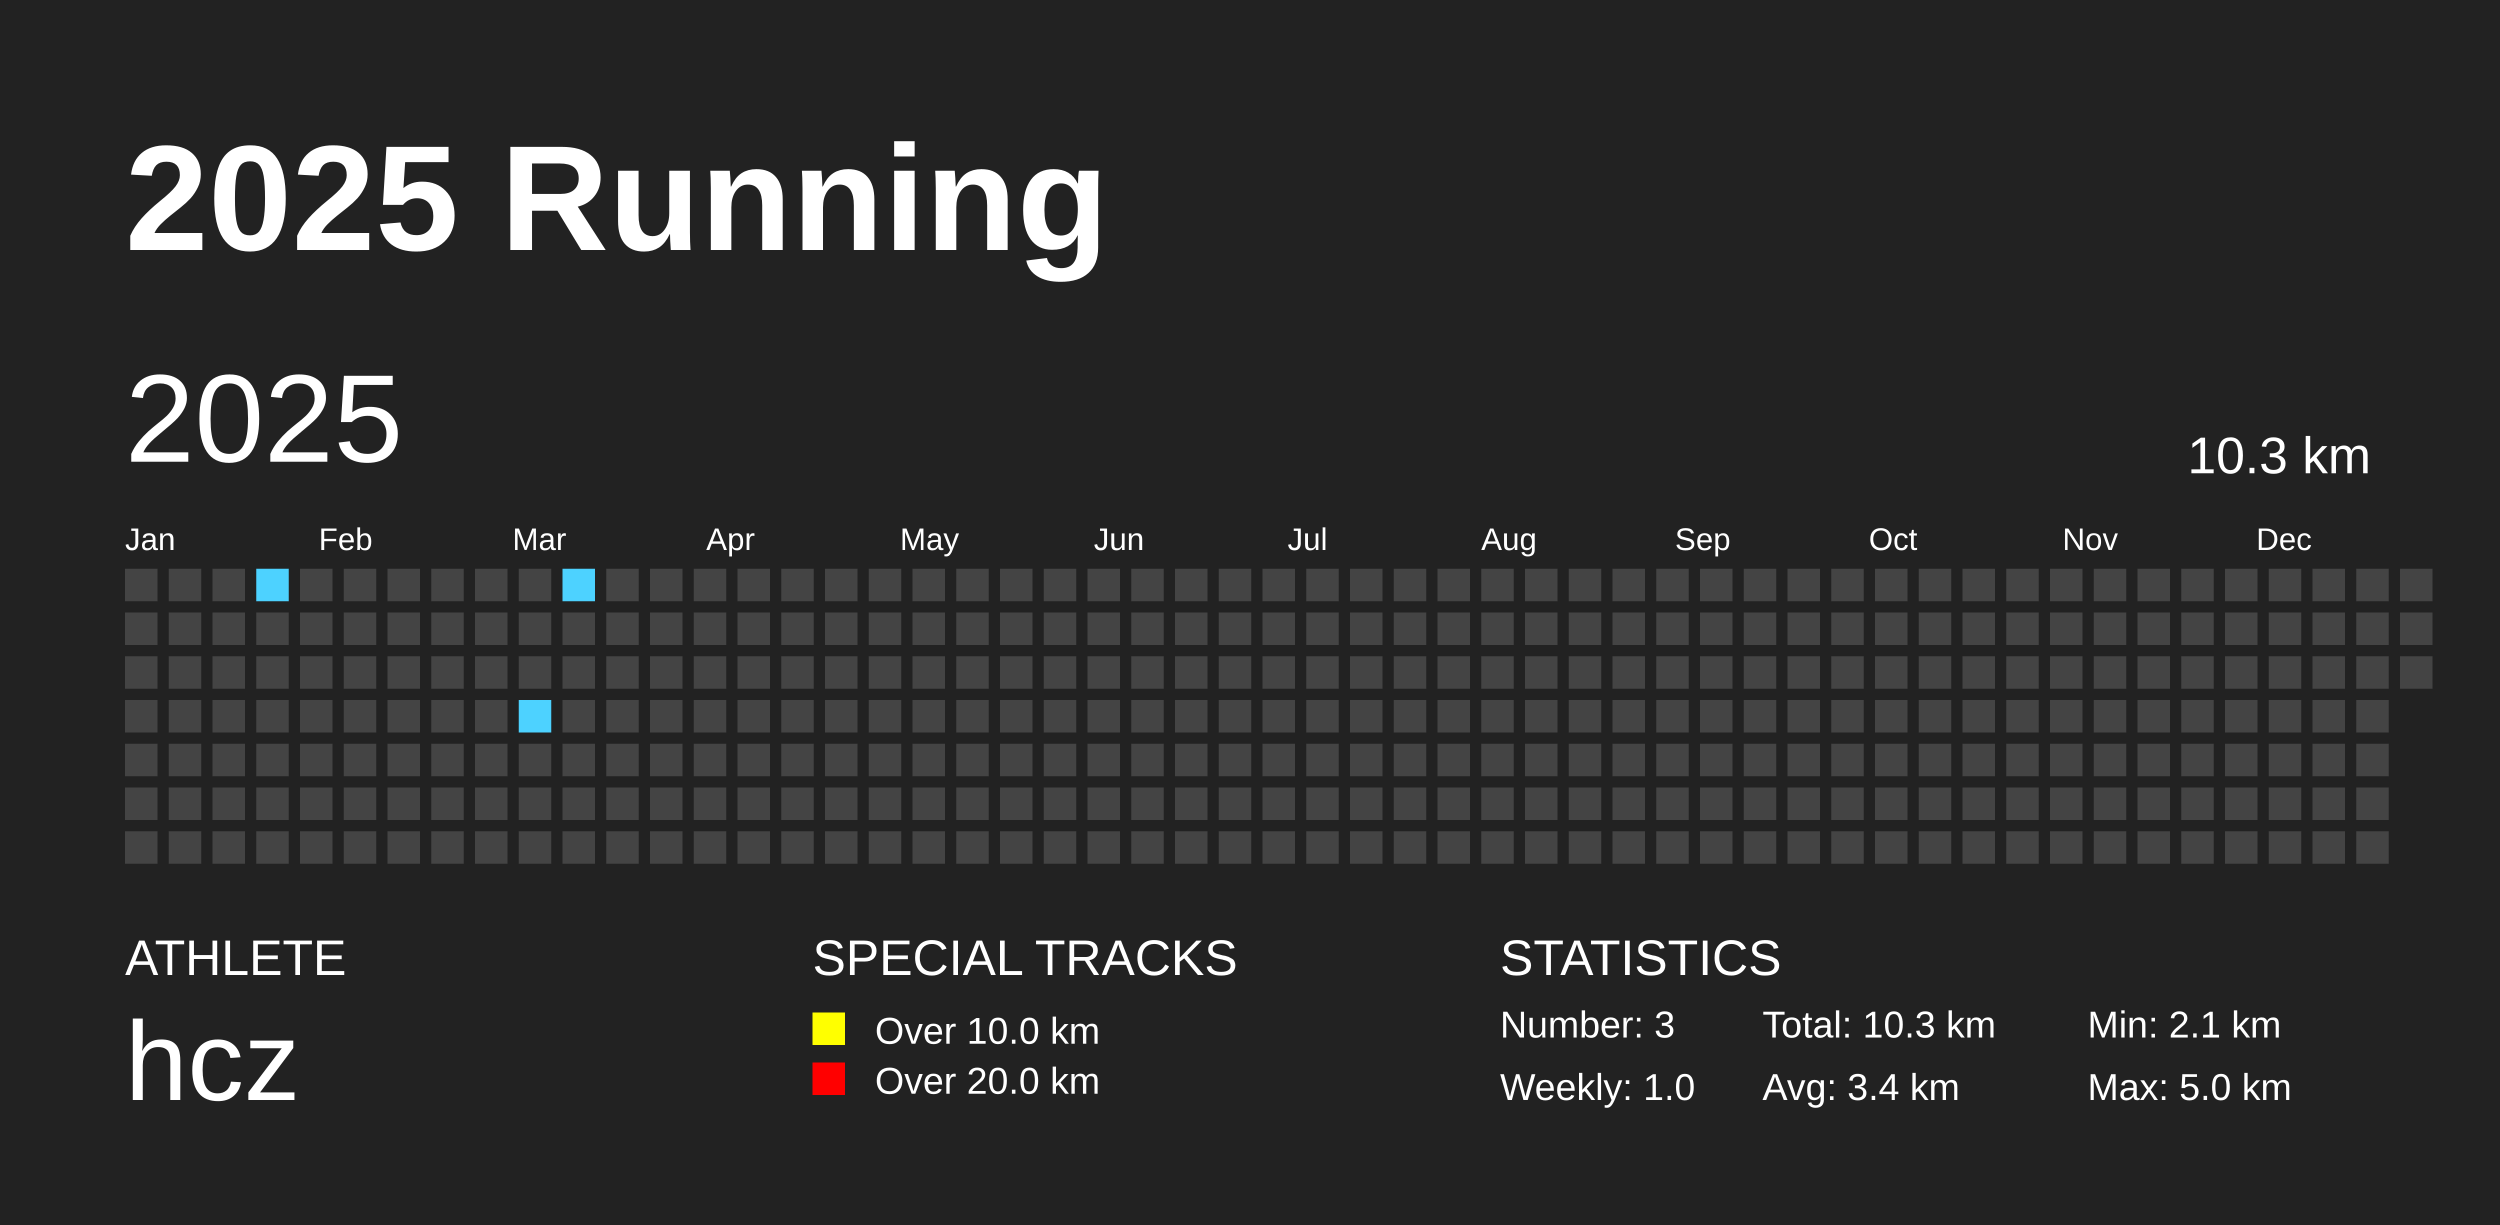
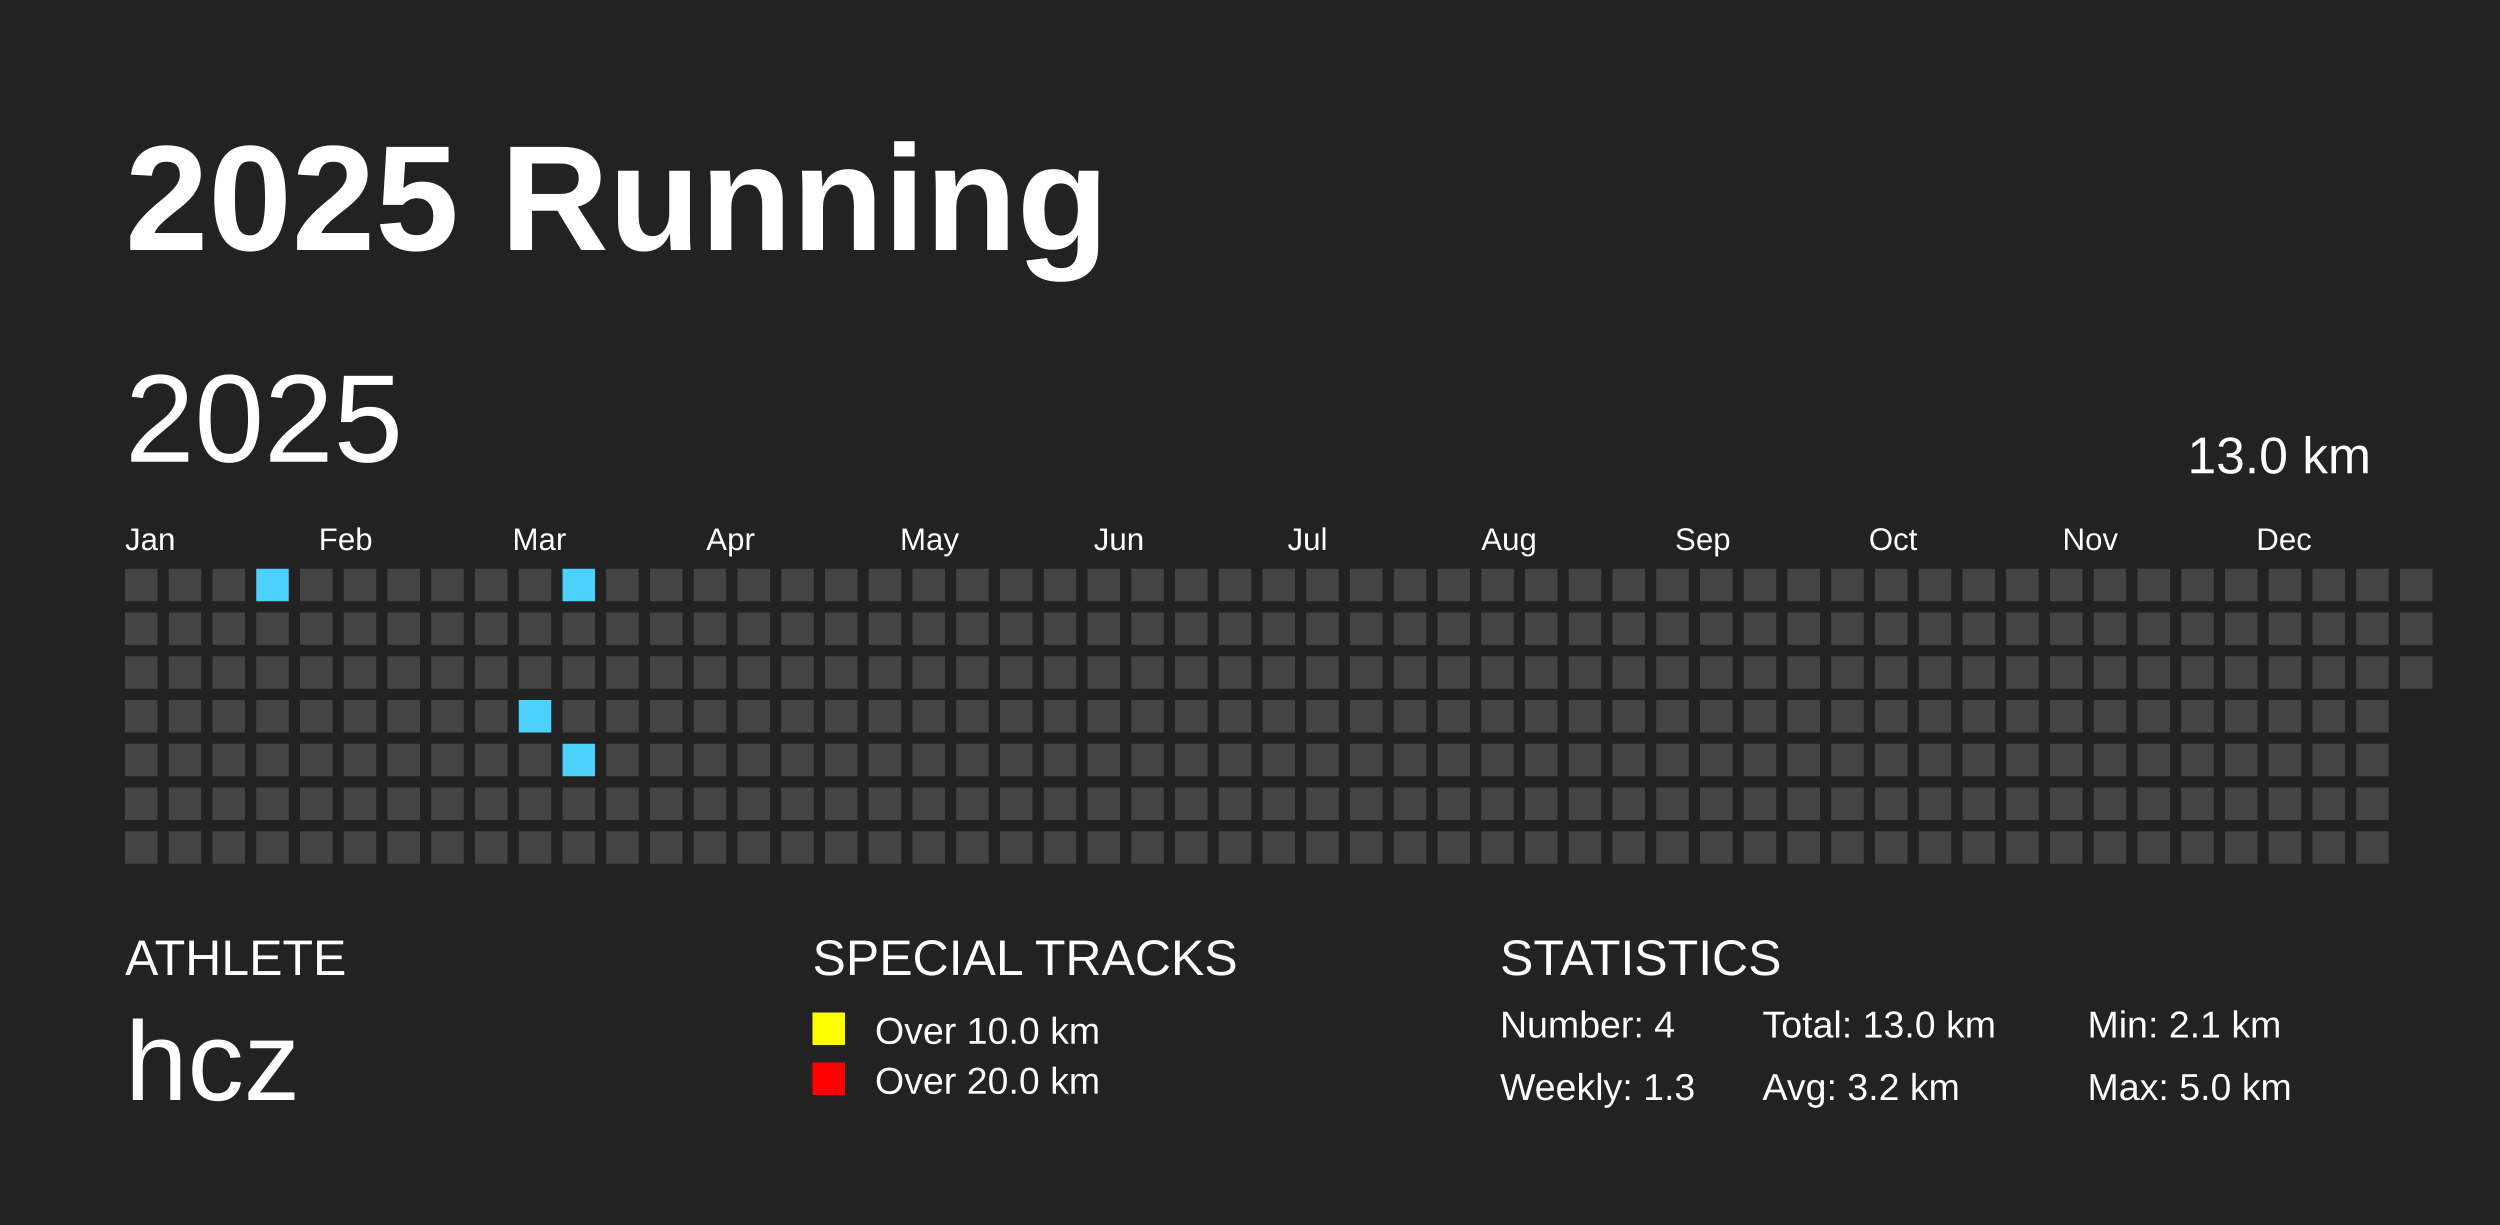
<svg xmlns="http://www.w3.org/2000/svg" baseProfile="full" height="98mm" version="1.1" viewBox="0,0,200,98" width="200mm">
  <defs />
  <rect fill="#222222" height="98" width="200" x="0" y="0" />
  <text fill="#FFFFFF" style="font-size:12px; font-family:Arial; font-weight:bold;" x="10" y="20">2025 Running</text>
  <text fill="#FFFFFF" style="font-size:4px; font-family:Arial" x="10" y="78">ATHLETE</text>
  <text fill="#FFFFFF" style="font-size:9px; font-family:Arial" x="10" y="88">hcz</text>
  <text fill="#FFFFFF" style="font-size:4px; font-family:Arial" x="65" y="78">SPECIAL TRACKS</text>
  <rect fill="yellow" height="2.6" width="2.6" x="65" y="81" />
  <text fill="#FFFFFF" style="font-size:3px; font-family:Arial" x="70" y="83.5">Over 10.0 km</text>
  <rect fill="red" height="2.6" width="2.6" x="65" y="85" />
  <text fill="#FFFFFF" style="font-size:3px; font-family:Arial" x="70" y="87.5">Over 20.0 km</text>
  <text fill="#FFFFFF" style="font-size:4px; font-family:Arial" x="120" y="78">STATISTICS</text>
-   <text fill="#FFFFFF" style="font-size:3px; font-family:Arial" x="120" y="83">Number: 3</text>
-   <text fill="#FFFFFF" style="font-size:3px; font-family:Arial" x="120" y="88">Weekly: 1.0</text>
-   <text fill="#FFFFFF" style="font-size:3px; font-family:Arial" x="141" y="83">Total: 10.3 km</text>
-   <text fill="#FFFFFF" style="font-size:3px; font-family:Arial" x="141" y="88">Avg: 3.4 km</text>
+   <text fill="#FFFFFF" style="font-size:3px; font-family:Arial" x="120" y="83">Number: 4</text>
+   <text fill="#FFFFFF" style="font-size:3px; font-family:Arial" x="120" y="88">Weekly: 1.3</text>
+   <text fill="#FFFFFF" style="font-size:3px; font-family:Arial" x="141" y="83">Total: 13.0 km</text>
+   <text fill="#FFFFFF" style="font-size:3px; font-family:Arial" x="141" y="88">Avg: 3.2 km</text>
  <text fill="#FFFFFF" style="font-size:3px; font-family:Arial" x="167" y="83">Min: 2.1 km</text>
  <text fill="#FFFFFF" style="font-size:3px; font-family:Arial" x="167" y="88">Max: 5.0 km</text>
  <text dominant-baseline="hanging" fill="#FFFFFF" style="font-size:10.0px; font-family:Arial;" x="10" y="30">2025</text>
-   <text dominant-baseline="hanging" fill="#FFFFFF" style="font-size:4.125px; font-family:Arial;" x="175" y="35">10.3 km</text>
+   <text dominant-baseline="hanging" fill="#FFFFFF" style="font-size:4.125px; font-family:Arial;" x="175" y="35">13.0 km</text>
  <text fill="#FFFFFF" style="font-size:2.5px; font-family:Arial" x="10.0" y="44">Jan</text>
  <text fill="#FFFFFF" style="font-size:2.5px; font-family:Arial" x="25.5" y="44">Feb</text>
  <text fill="#FFFFFF" style="font-size:2.5px; font-family:Arial" x="41.0" y="44">Mar</text>
  <text fill="#FFFFFF" style="font-size:2.5px; font-family:Arial" x="56.5" y="44">Apr</text>
  <text fill="#FFFFFF" style="font-size:2.5px; font-family:Arial" x="72.0" y="44">May</text>
  <text fill="#FFFFFF" style="font-size:2.5px; font-family:Arial" x="87.5" y="44">Jun</text>
  <text fill="#FFFFFF" style="font-size:2.5px; font-family:Arial" x="103.0" y="44">Jul</text>
  <text fill="#FFFFFF" style="font-size:2.5px; font-family:Arial" x="118.5" y="44">Aug</text>
  <text fill="#FFFFFF" style="font-size:2.5px; font-family:Arial" x="134.0" y="44">Sep</text>
  <text fill="#FFFFFF" style="font-size:2.5px; font-family:Arial" x="149.5" y="44">Oct</text>
  <text fill="#FFFFFF" style="font-size:2.5px; font-family:Arial" x="165.0" y="44">Nov</text>
  <text fill="#FFFFFF" style="font-size:2.5px; font-family:Arial" x="180.5" y="44">Dec</text>
  <rect fill="#444444" height="2.6" width="2.6" x="10.0" y="45.5" />
  <rect fill="#444444" height="2.6" width="2.6" x="10.0" y="49.0" />
  <rect fill="#444444" height="2.6" width="2.6" x="10.0" y="52.5" />
  <rect fill="#444444" height="2.6" width="2.6" x="10.0" y="56.0" />
  <rect fill="#444444" height="2.6" width="2.6" x="10.0" y="59.5" />
  <rect fill="#444444" height="2.6" width="2.6" x="10.0" y="63.0" />
  <rect fill="#444444" height="2.6" width="2.6" x="10.0" y="66.5" />
  <rect fill="#444444" height="2.6" width="2.6" x="13.5" y="45.5" />
  <rect fill="#444444" height="2.6" width="2.6" x="13.5" y="49.0" />
  <rect fill="#444444" height="2.6" width="2.6" x="13.5" y="52.5" />
  <rect fill="#444444" height="2.6" width="2.6" x="13.5" y="56.0" />
  <rect fill="#444444" height="2.6" width="2.6" x="13.5" y="59.5" />
  <rect fill="#444444" height="2.6" width="2.6" x="13.5" y="63.0" />
  <rect fill="#444444" height="2.6" width="2.6" x="13.5" y="66.5" />
  <rect fill="#444444" height="2.6" width="2.6" x="17.0" y="45.5" />
  <rect fill="#444444" height="2.6" width="2.6" x="17.0" y="49.0" />
  <rect fill="#444444" height="2.6" width="2.6" x="17.0" y="52.5" />
  <rect fill="#444444" height="2.6" width="2.6" x="17.0" y="56.0" />
  <rect fill="#444444" height="2.6" width="2.6" x="17.0" y="59.5" />
  <rect fill="#444444" height="2.6" width="2.6" x="17.0" y="63.0" />
  <rect fill="#444444" height="2.6" width="2.6" x="17.0" y="66.5" />
  <rect fill="#4DD2FF" height="2.6" width="2.6" x="20.5" y="45.5" />
  <rect fill="#444444" height="2.6" width="2.6" x="20.5" y="49.0" />
  <rect fill="#444444" height="2.6" width="2.6" x="20.5" y="52.5" />
  <rect fill="#444444" height="2.6" width="2.6" x="20.5" y="56.0" />
  <rect fill="#444444" height="2.6" width="2.6" x="20.5" y="59.5" />
  <rect fill="#444444" height="2.6" width="2.6" x="20.5" y="63.0" />
  <rect fill="#444444" height="2.6" width="2.6" x="20.5" y="66.5" />
  <rect fill="#444444" height="2.6" width="2.6" x="24.0" y="45.5" />
  <rect fill="#444444" height="2.6" width="2.6" x="24.0" y="49.0" />
  <rect fill="#444444" height="2.6" width="2.6" x="24.0" y="52.5" />
  <rect fill="#444444" height="2.6" width="2.6" x="24.0" y="56.0" />
  <rect fill="#444444" height="2.6" width="2.6" x="24.0" y="59.5" />
  <rect fill="#444444" height="2.6" width="2.6" x="24.0" y="63.0" />
  <rect fill="#444444" height="2.6" width="2.6" x="24.0" y="66.5" />
  <rect fill="#444444" height="2.6" width="2.6" x="27.5" y="45.5" />
  <rect fill="#444444" height="2.6" width="2.6" x="27.5" y="49.0" />
  <rect fill="#444444" height="2.6" width="2.6" x="27.5" y="52.5" />
  <rect fill="#444444" height="2.6" width="2.6" x="27.5" y="56.0" />
  <rect fill="#444444" height="2.6" width="2.6" x="27.5" y="59.5" />
  <rect fill="#444444" height="2.6" width="2.6" x="27.5" y="63.0" />
  <rect fill="#444444" height="2.6" width="2.6" x="27.5" y="66.5" />
  <rect fill="#444444" height="2.6" width="2.6" x="31.0" y="45.5" />
  <rect fill="#444444" height="2.6" width="2.6" x="31.0" y="49.0" />
  <rect fill="#444444" height="2.6" width="2.6" x="31.0" y="52.5" />
  <rect fill="#444444" height="2.6" width="2.6" x="31.0" y="56.0" />
  <rect fill="#444444" height="2.6" width="2.6" x="31.0" y="59.5" />
  <rect fill="#444444" height="2.6" width="2.6" x="31.0" y="63.0" />
  <rect fill="#444444" height="2.6" width="2.6" x="31.0" y="66.5" />
  <rect fill="#444444" height="2.6" width="2.6" x="34.5" y="45.5" />
  <rect fill="#444444" height="2.6" width="2.6" x="34.5" y="49.0" />
  <rect fill="#444444" height="2.6" width="2.6" x="34.5" y="52.5" />
  <rect fill="#444444" height="2.6" width="2.6" x="34.5" y="56.0" />
  <rect fill="#444444" height="2.6" width="2.6" x="34.5" y="59.5" />
  <rect fill="#444444" height="2.6" width="2.6" x="34.5" y="63.0" />
  <rect fill="#444444" height="2.6" width="2.6" x="34.5" y="66.5" />
  <rect fill="#444444" height="2.6" width="2.6" x="38.0" y="45.5" />
  <rect fill="#444444" height="2.6" width="2.6" x="38.0" y="49.0" />
  <rect fill="#444444" height="2.6" width="2.6" x="38.0" y="52.5" />
  <rect fill="#444444" height="2.6" width="2.6" x="38.0" y="56.0" />
  <rect fill="#444444" height="2.6" width="2.6" x="38.0" y="59.5" />
  <rect fill="#444444" height="2.6" width="2.6" x="38.0" y="63.0" />
  <rect fill="#444444" height="2.6" width="2.6" x="38.0" y="66.5" />
  <rect fill="#444444" height="2.6" width="2.6" x="41.5" y="45.5" />
  <rect fill="#444444" height="2.6" width="2.6" x="41.5" y="49.0" />
  <rect fill="#444444" height="2.6" width="2.6" x="41.5" y="52.5" />
  <rect fill="#4DD2FF" height="2.6" width="2.6" x="41.5" y="56.0" />
  <rect fill="#444444" height="2.6" width="2.6" x="41.5" y="59.5" />
  <rect fill="#444444" height="2.6" width="2.6" x="41.5" y="63.0" />
  <rect fill="#444444" height="2.6" width="2.6" x="41.5" y="66.5" />
  <rect fill="#4DD2FF" height="2.6" width="2.6" x="45.0" y="45.5" />
  <rect fill="#444444" height="2.6" width="2.6" x="45.0" y="49.0" />
  <rect fill="#444444" height="2.6" width="2.6" x="45.0" y="52.5" />
  <rect fill="#444444" height="2.6" width="2.6" x="45.0" y="56.0" />
-   <rect fill="#444444" height="2.6" width="2.6" x="45.0" y="59.5" />
+   <rect fill="#4DD2FF" height="2.6" width="2.6" x="45.0" y="59.5" />
  <rect fill="#444444" height="2.6" width="2.6" x="45.0" y="63.0" />
  <rect fill="#444444" height="2.6" width="2.6" x="45.0" y="66.5" />
  <rect fill="#444444" height="2.6" width="2.6" x="48.5" y="45.5" />
  <rect fill="#444444" height="2.6" width="2.6" x="48.5" y="49.0" />
  <rect fill="#444444" height="2.6" width="2.6" x="48.5" y="52.5" />
  <rect fill="#444444" height="2.6" width="2.6" x="48.5" y="56.0" />
  <rect fill="#444444" height="2.6" width="2.6" x="48.5" y="59.5" />
  <rect fill="#444444" height="2.6" width="2.6" x="48.5" y="63.0" />
  <rect fill="#444444" height="2.6" width="2.6" x="48.5" y="66.5" />
  <rect fill="#444444" height="2.6" width="2.6" x="52.0" y="45.5" />
  <rect fill="#444444" height="2.6" width="2.6" x="52.0" y="49.0" />
  <rect fill="#444444" height="2.6" width="2.6" x="52.0" y="52.5" />
  <rect fill="#444444" height="2.6" width="2.6" x="52.0" y="56.0" />
  <rect fill="#444444" height="2.6" width="2.6" x="52.0" y="59.5" />
  <rect fill="#444444" height="2.6" width="2.6" x="52.0" y="63.0" />
  <rect fill="#444444" height="2.6" width="2.6" x="52.0" y="66.5" />
  <rect fill="#444444" height="2.6" width="2.6" x="55.5" y="45.5" />
  <rect fill="#444444" height="2.6" width="2.6" x="55.5" y="49.0" />
  <rect fill="#444444" height="2.6" width="2.6" x="55.5" y="52.5" />
  <rect fill="#444444" height="2.6" width="2.6" x="55.5" y="56.0" />
  <rect fill="#444444" height="2.6" width="2.6" x="55.5" y="59.5" />
  <rect fill="#444444" height="2.6" width="2.6" x="55.5" y="63.0" />
  <rect fill="#444444" height="2.6" width="2.6" x="55.5" y="66.5" />
  <rect fill="#444444" height="2.6" width="2.6" x="59.0" y="45.5" />
  <rect fill="#444444" height="2.6" width="2.6" x="59.0" y="49.0" />
  <rect fill="#444444" height="2.6" width="2.6" x="59.0" y="52.5" />
  <rect fill="#444444" height="2.6" width="2.6" x="59.0" y="56.0" />
  <rect fill="#444444" height="2.6" width="2.6" x="59.0" y="59.5" />
  <rect fill="#444444" height="2.6" width="2.6" x="59.0" y="63.0" />
  <rect fill="#444444" height="2.6" width="2.6" x="59.0" y="66.5" />
  <rect fill="#444444" height="2.6" width="2.6" x="62.5" y="45.5" />
  <rect fill="#444444" height="2.6" width="2.6" x="62.5" y="49.0" />
  <rect fill="#444444" height="2.6" width="2.6" x="62.5" y="52.5" />
  <rect fill="#444444" height="2.6" width="2.6" x="62.5" y="56.0" />
  <rect fill="#444444" height="2.6" width="2.6" x="62.5" y="59.5" />
  <rect fill="#444444" height="2.6" width="2.6" x="62.5" y="63.0" />
  <rect fill="#444444" height="2.6" width="2.6" x="62.5" y="66.5" />
  <rect fill="#444444" height="2.6" width="2.6" x="66.0" y="45.5" />
  <rect fill="#444444" height="2.6" width="2.6" x="66.0" y="49.0" />
  <rect fill="#444444" height="2.6" width="2.6" x="66.0" y="52.5" />
  <rect fill="#444444" height="2.6" width="2.6" x="66.0" y="56.0" />
  <rect fill="#444444" height="2.6" width="2.6" x="66.0" y="59.5" />
  <rect fill="#444444" height="2.6" width="2.6" x="66.0" y="63.0" />
  <rect fill="#444444" height="2.6" width="2.6" x="66.0" y="66.5" />
  <rect fill="#444444" height="2.6" width="2.6" x="69.5" y="45.5" />
  <rect fill="#444444" height="2.6" width="2.6" x="69.5" y="49.0" />
  <rect fill="#444444" height="2.6" width="2.6" x="69.5" y="52.5" />
  <rect fill="#444444" height="2.6" width="2.6" x="69.5" y="56.0" />
  <rect fill="#444444" height="2.6" width="2.6" x="69.5" y="59.5" />
  <rect fill="#444444" height="2.6" width="2.6" x="69.5" y="63.0" />
  <rect fill="#444444" height="2.6" width="2.6" x="69.5" y="66.5" />
  <rect fill="#444444" height="2.6" width="2.6" x="73.0" y="45.5" />
  <rect fill="#444444" height="2.6" width="2.6" x="73.0" y="49.0" />
  <rect fill="#444444" height="2.6" width="2.6" x="73.0" y="52.5" />
  <rect fill="#444444" height="2.6" width="2.6" x="73.0" y="56.0" />
  <rect fill="#444444" height="2.6" width="2.6" x="73.0" y="59.5" />
  <rect fill="#444444" height="2.6" width="2.6" x="73.0" y="63.0" />
  <rect fill="#444444" height="2.6" width="2.6" x="73.0" y="66.5" />
  <rect fill="#444444" height="2.6" width="2.6" x="76.5" y="45.5" />
  <rect fill="#444444" height="2.6" width="2.6" x="76.5" y="49.0" />
  <rect fill="#444444" height="2.6" width="2.6" x="76.5" y="52.5" />
  <rect fill="#444444" height="2.6" width="2.6" x="76.5" y="56.0" />
  <rect fill="#444444" height="2.6" width="2.6" x="76.5" y="59.5" />
  <rect fill="#444444" height="2.6" width="2.6" x="76.5" y="63.0" />
  <rect fill="#444444" height="2.6" width="2.6" x="76.5" y="66.5" />
  <rect fill="#444444" height="2.6" width="2.6" x="80.0" y="45.5" />
  <rect fill="#444444" height="2.6" width="2.6" x="80.0" y="49.0" />
  <rect fill="#444444" height="2.6" width="2.6" x="80.0" y="52.5" />
  <rect fill="#444444" height="2.6" width="2.6" x="80.0" y="56.0" />
  <rect fill="#444444" height="2.6" width="2.6" x="80.0" y="59.5" />
  <rect fill="#444444" height="2.6" width="2.6" x="80.0" y="63.0" />
  <rect fill="#444444" height="2.6" width="2.6" x="80.0" y="66.5" />
  <rect fill="#444444" height="2.6" width="2.6" x="83.5" y="45.5" />
  <rect fill="#444444" height="2.6" width="2.6" x="83.5" y="49.0" />
  <rect fill="#444444" height="2.6" width="2.6" x="83.5" y="52.5" />
  <rect fill="#444444" height="2.6" width="2.6" x="83.5" y="56.0" />
  <rect fill="#444444" height="2.6" width="2.6" x="83.5" y="59.5" />
  <rect fill="#444444" height="2.6" width="2.6" x="83.5" y="63.0" />
  <rect fill="#444444" height="2.6" width="2.6" x="83.5" y="66.5" />
  <rect fill="#444444" height="2.6" width="2.6" x="87.0" y="45.5" />
  <rect fill="#444444" height="2.6" width="2.6" x="87.0" y="49.0" />
  <rect fill="#444444" height="2.6" width="2.6" x="87.0" y="52.5" />
  <rect fill="#444444" height="2.6" width="2.6" x="87.0" y="56.0" />
  <rect fill="#444444" height="2.6" width="2.6" x="87.0" y="59.5" />
  <rect fill="#444444" height="2.6" width="2.6" x="87.0" y="63.0" />
  <rect fill="#444444" height="2.6" width="2.6" x="87.0" y="66.5" />
  <rect fill="#444444" height="2.6" width="2.6" x="90.5" y="45.5" />
  <rect fill="#444444" height="2.6" width="2.6" x="90.5" y="49.0" />
  <rect fill="#444444" height="2.6" width="2.6" x="90.5" y="52.5" />
  <rect fill="#444444" height="2.6" width="2.6" x="90.5" y="56.0" />
  <rect fill="#444444" height="2.6" width="2.6" x="90.5" y="59.5" />
  <rect fill="#444444" height="2.6" width="2.6" x="90.5" y="63.0" />
  <rect fill="#444444" height="2.6" width="2.6" x="90.5" y="66.5" />
  <rect fill="#444444" height="2.6" width="2.6" x="94.0" y="45.5" />
  <rect fill="#444444" height="2.6" width="2.6" x="94.0" y="49.0" />
  <rect fill="#444444" height="2.6" width="2.6" x="94.0" y="52.5" />
  <rect fill="#444444" height="2.6" width="2.6" x="94.0" y="56.0" />
  <rect fill="#444444" height="2.6" width="2.6" x="94.0" y="59.5" />
  <rect fill="#444444" height="2.6" width="2.6" x="94.0" y="63.0" />
  <rect fill="#444444" height="2.6" width="2.6" x="94.0" y="66.5" />
  <rect fill="#444444" height="2.6" width="2.6" x="97.5" y="45.5" />
  <rect fill="#444444" height="2.6" width="2.6" x="97.5" y="49.0" />
  <rect fill="#444444" height="2.6" width="2.6" x="97.5" y="52.5" />
  <rect fill="#444444" height="2.6" width="2.6" x="97.5" y="56.0" />
  <rect fill="#444444" height="2.6" width="2.6" x="97.5" y="59.5" />
  <rect fill="#444444" height="2.6" width="2.6" x="97.5" y="63.0" />
  <rect fill="#444444" height="2.6" width="2.6" x="97.5" y="66.5" />
  <rect fill="#444444" height="2.6" width="2.6" x="101.0" y="45.5" />
  <rect fill="#444444" height="2.6" width="2.6" x="101.0" y="49.0" />
  <rect fill="#444444" height="2.6" width="2.6" x="101.0" y="52.5" />
  <rect fill="#444444" height="2.6" width="2.6" x="101.0" y="56.0" />
  <rect fill="#444444" height="2.6" width="2.6" x="101.0" y="59.5" />
  <rect fill="#444444" height="2.6" width="2.6" x="101.0" y="63.0" />
  <rect fill="#444444" height="2.6" width="2.6" x="101.0" y="66.5" />
  <rect fill="#444444" height="2.6" width="2.6" x="104.5" y="45.5" />
  <rect fill="#444444" height="2.6" width="2.6" x="104.5" y="49.0" />
  <rect fill="#444444" height="2.6" width="2.6" x="104.5" y="52.5" />
  <rect fill="#444444" height="2.6" width="2.6" x="104.5" y="56.0" />
  <rect fill="#444444" height="2.6" width="2.6" x="104.5" y="59.5" />
  <rect fill="#444444" height="2.6" width="2.6" x="104.5" y="63.0" />
  <rect fill="#444444" height="2.6" width="2.6" x="104.5" y="66.5" />
  <rect fill="#444444" height="2.6" width="2.6" x="108.0" y="45.5" />
  <rect fill="#444444" height="2.6" width="2.6" x="108.0" y="49.0" />
  <rect fill="#444444" height="2.6" width="2.6" x="108.0" y="52.5" />
  <rect fill="#444444" height="2.6" width="2.6" x="108.0" y="56.0" />
  <rect fill="#444444" height="2.6" width="2.6" x="108.0" y="59.5" />
  <rect fill="#444444" height="2.6" width="2.6" x="108.0" y="63.0" />
  <rect fill="#444444" height="2.6" width="2.6" x="108.0" y="66.5" />
  <rect fill="#444444" height="2.6" width="2.6" x="111.5" y="45.5" />
  <rect fill="#444444" height="2.6" width="2.6" x="111.5" y="49.0" />
  <rect fill="#444444" height="2.6" width="2.6" x="111.5" y="52.5" />
  <rect fill="#444444" height="2.6" width="2.6" x="111.5" y="56.0" />
  <rect fill="#444444" height="2.6" width="2.6" x="111.5" y="59.5" />
  <rect fill="#444444" height="2.6" width="2.6" x="111.5" y="63.0" />
  <rect fill="#444444" height="2.6" width="2.6" x="111.5" y="66.5" />
  <rect fill="#444444" height="2.6" width="2.6" x="115.0" y="45.5" />
  <rect fill="#444444" height="2.6" width="2.6" x="115.0" y="49.0" />
  <rect fill="#444444" height="2.6" width="2.6" x="115.0" y="52.5" />
  <rect fill="#444444" height="2.6" width="2.6" x="115.0" y="56.0" />
  <rect fill="#444444" height="2.6" width="2.6" x="115.0" y="59.5" />
  <rect fill="#444444" height="2.6" width="2.6" x="115.0" y="63.0" />
  <rect fill="#444444" height="2.6" width="2.6" x="115.0" y="66.5" />
  <rect fill="#444444" height="2.6" width="2.6" x="118.5" y="45.5" />
  <rect fill="#444444" height="2.6" width="2.6" x="118.5" y="49.0" />
  <rect fill="#444444" height="2.6" width="2.6" x="118.5" y="52.5" />
  <rect fill="#444444" height="2.6" width="2.6" x="118.5" y="56.0" />
  <rect fill="#444444" height="2.6" width="2.6" x="118.5" y="59.5" />
  <rect fill="#444444" height="2.6" width="2.6" x="118.5" y="63.0" />
  <rect fill="#444444" height="2.6" width="2.6" x="118.5" y="66.5" />
  <rect fill="#444444" height="2.6" width="2.6" x="122.0" y="45.5" />
  <rect fill="#444444" height="2.6" width="2.6" x="122.0" y="49.0" />
  <rect fill="#444444" height="2.6" width="2.6" x="122.0" y="52.5" />
  <rect fill="#444444" height="2.6" width="2.6" x="122.0" y="56.0" />
  <rect fill="#444444" height="2.6" width="2.6" x="122.0" y="59.5" />
  <rect fill="#444444" height="2.6" width="2.6" x="122.0" y="63.0" />
  <rect fill="#444444" height="2.6" width="2.6" x="122.0" y="66.5" />
  <rect fill="#444444" height="2.6" width="2.6" x="125.5" y="45.5" />
  <rect fill="#444444" height="2.6" width="2.6" x="125.5" y="49.0" />
  <rect fill="#444444" height="2.6" width="2.6" x="125.5" y="52.5" />
  <rect fill="#444444" height="2.6" width="2.6" x="125.5" y="56.0" />
  <rect fill="#444444" height="2.6" width="2.6" x="125.5" y="59.5" />
  <rect fill="#444444" height="2.6" width="2.6" x="125.5" y="63.0" />
  <rect fill="#444444" height="2.6" width="2.6" x="125.5" y="66.5" />
  <rect fill="#444444" height="2.6" width="2.6" x="129.0" y="45.5" />
  <rect fill="#444444" height="2.6" width="2.6" x="129.0" y="49.0" />
  <rect fill="#444444" height="2.6" width="2.6" x="129.0" y="52.5" />
  <rect fill="#444444" height="2.6" width="2.6" x="129.0" y="56.0" />
  <rect fill="#444444" height="2.6" width="2.6" x="129.0" y="59.5" />
  <rect fill="#444444" height="2.6" width="2.6" x="129.0" y="63.0" />
  <rect fill="#444444" height="2.6" width="2.6" x="129.0" y="66.5" />
  <rect fill="#444444" height="2.6" width="2.6" x="132.5" y="45.5" />
  <rect fill="#444444" height="2.6" width="2.6" x="132.5" y="49.0" />
  <rect fill="#444444" height="2.6" width="2.6" x="132.5" y="52.5" />
  <rect fill="#444444" height="2.6" width="2.6" x="132.5" y="56.0" />
  <rect fill="#444444" height="2.6" width="2.6" x="132.5" y="59.5" />
  <rect fill="#444444" height="2.6" width="2.6" x="132.5" y="63.0" />
  <rect fill="#444444" height="2.6" width="2.6" x="132.5" y="66.5" />
  <rect fill="#444444" height="2.6" width="2.6" x="136.0" y="45.5" />
  <rect fill="#444444" height="2.6" width="2.6" x="136.0" y="49.0" />
  <rect fill="#444444" height="2.6" width="2.6" x="136.0" y="52.5" />
  <rect fill="#444444" height="2.6" width="2.6" x="136.0" y="56.0" />
  <rect fill="#444444" height="2.6" width="2.6" x="136.0" y="59.5" />
  <rect fill="#444444" height="2.6" width="2.6" x="136.0" y="63.0" />
  <rect fill="#444444" height="2.6" width="2.6" x="136.0" y="66.5" />
  <rect fill="#444444" height="2.6" width="2.6" x="139.5" y="45.5" />
  <rect fill="#444444" height="2.6" width="2.6" x="139.5" y="49.0" />
  <rect fill="#444444" height="2.6" width="2.6" x="139.5" y="52.5" />
  <rect fill="#444444" height="2.6" width="2.6" x="139.5" y="56.0" />
  <rect fill="#444444" height="2.6" width="2.6" x="139.5" y="59.5" />
  <rect fill="#444444" height="2.6" width="2.6" x="139.5" y="63.0" />
  <rect fill="#444444" height="2.6" width="2.6" x="139.5" y="66.5" />
  <rect fill="#444444" height="2.6" width="2.6" x="143.0" y="45.5" />
  <rect fill="#444444" height="2.6" width="2.6" x="143.0" y="49.0" />
  <rect fill="#444444" height="2.6" width="2.6" x="143.0" y="52.5" />
  <rect fill="#444444" height="2.6" width="2.6" x="143.0" y="56.0" />
  <rect fill="#444444" height="2.6" width="2.6" x="143.0" y="59.5" />
  <rect fill="#444444" height="2.6" width="2.6" x="143.0" y="63.0" />
  <rect fill="#444444" height="2.6" width="2.6" x="143.0" y="66.5" />
  <rect fill="#444444" height="2.6" width="2.6" x="146.5" y="45.5" />
  <rect fill="#444444" height="2.6" width="2.6" x="146.5" y="49.0" />
  <rect fill="#444444" height="2.6" width="2.6" x="146.5" y="52.5" />
  <rect fill="#444444" height="2.6" width="2.6" x="146.5" y="56.0" />
  <rect fill="#444444" height="2.6" width="2.6" x="146.5" y="59.5" />
  <rect fill="#444444" height="2.6" width="2.6" x="146.5" y="63.0" />
  <rect fill="#444444" height="2.6" width="2.6" x="146.5" y="66.5" />
  <rect fill="#444444" height="2.6" width="2.6" x="150.0" y="45.5" />
  <rect fill="#444444" height="2.6" width="2.6" x="150.0" y="49.0" />
  <rect fill="#444444" height="2.6" width="2.6" x="150.0" y="52.5" />
  <rect fill="#444444" height="2.6" width="2.6" x="150.0" y="56.0" />
  <rect fill="#444444" height="2.6" width="2.6" x="150.0" y="59.5" />
  <rect fill="#444444" height="2.6" width="2.6" x="150.0" y="63.0" />
  <rect fill="#444444" height="2.6" width="2.6" x="150.0" y="66.5" />
  <rect fill="#444444" height="2.6" width="2.6" x="153.5" y="45.5" />
  <rect fill="#444444" height="2.6" width="2.6" x="153.5" y="49.0" />
  <rect fill="#444444" height="2.6" width="2.6" x="153.5" y="52.5" />
  <rect fill="#444444" height="2.6" width="2.6" x="153.5" y="56.0" />
  <rect fill="#444444" height="2.6" width="2.6" x="153.5" y="59.5" />
  <rect fill="#444444" height="2.6" width="2.6" x="153.5" y="63.0" />
  <rect fill="#444444" height="2.6" width="2.6" x="153.5" y="66.5" />
  <rect fill="#444444" height="2.6" width="2.6" x="157.0" y="45.5" />
  <rect fill="#444444" height="2.6" width="2.6" x="157.0" y="49.0" />
  <rect fill="#444444" height="2.6" width="2.6" x="157.0" y="52.5" />
  <rect fill="#444444" height="2.6" width="2.6" x="157.0" y="56.0" />
  <rect fill="#444444" height="2.6" width="2.6" x="157.0" y="59.5" />
  <rect fill="#444444" height="2.6" width="2.6" x="157.0" y="63.0" />
  <rect fill="#444444" height="2.6" width="2.6" x="157.0" y="66.5" />
  <rect fill="#444444" height="2.6" width="2.6" x="160.5" y="45.5" />
  <rect fill="#444444" height="2.6" width="2.6" x="160.5" y="49.0" />
  <rect fill="#444444" height="2.6" width="2.6" x="160.5" y="52.5" />
  <rect fill="#444444" height="2.6" width="2.6" x="160.5" y="56.0" />
  <rect fill="#444444" height="2.6" width="2.6" x="160.5" y="59.5" />
  <rect fill="#444444" height="2.6" width="2.6" x="160.5" y="63.0" />
  <rect fill="#444444" height="2.6" width="2.6" x="160.5" y="66.5" />
  <rect fill="#444444" height="2.6" width="2.6" x="164.0" y="45.5" />
  <rect fill="#444444" height="2.6" width="2.6" x="164.0" y="49.0" />
  <rect fill="#444444" height="2.6" width="2.6" x="164.0" y="52.5" />
  <rect fill="#444444" height="2.6" width="2.6" x="164.0" y="56.0" />
  <rect fill="#444444" height="2.6" width="2.6" x="164.0" y="59.5" />
  <rect fill="#444444" height="2.6" width="2.6" x="164.0" y="63.0" />
  <rect fill="#444444" height="2.6" width="2.6" x="164.0" y="66.5" />
  <rect fill="#444444" height="2.6" width="2.6" x="167.5" y="45.5" />
  <rect fill="#444444" height="2.6" width="2.6" x="167.5" y="49.0" />
  <rect fill="#444444" height="2.6" width="2.6" x="167.5" y="52.5" />
  <rect fill="#444444" height="2.6" width="2.6" x="167.5" y="56.0" />
  <rect fill="#444444" height="2.6" width="2.6" x="167.5" y="59.5" />
  <rect fill="#444444" height="2.6" width="2.6" x="167.5" y="63.0" />
  <rect fill="#444444" height="2.6" width="2.6" x="167.5" y="66.5" />
  <rect fill="#444444" height="2.6" width="2.6" x="171.0" y="45.5" />
  <rect fill="#444444" height="2.6" width="2.6" x="171.0" y="49.0" />
  <rect fill="#444444" height="2.6" width="2.6" x="171.0" y="52.5" />
  <rect fill="#444444" height="2.6" width="2.6" x="171.0" y="56.0" />
  <rect fill="#444444" height="2.6" width="2.6" x="171.0" y="59.5" />
  <rect fill="#444444" height="2.6" width="2.6" x="171.0" y="63.0" />
  <rect fill="#444444" height="2.6" width="2.6" x="171.0" y="66.5" />
  <rect fill="#444444" height="2.6" width="2.6" x="174.5" y="45.5" />
  <rect fill="#444444" height="2.6" width="2.6" x="174.5" y="49.0" />
  <rect fill="#444444" height="2.6" width="2.6" x="174.5" y="52.5" />
  <rect fill="#444444" height="2.6" width="2.6" x="174.5" y="56.0" />
  <rect fill="#444444" height="2.6" width="2.6" x="174.5" y="59.5" />
  <rect fill="#444444" height="2.6" width="2.6" x="174.5" y="63.0" />
  <rect fill="#444444" height="2.6" width="2.6" x="174.5" y="66.5" />
  <rect fill="#444444" height="2.6" width="2.6" x="178.0" y="45.5" />
  <rect fill="#444444" height="2.6" width="2.6" x="178.0" y="49.0" />
  <rect fill="#444444" height="2.6" width="2.6" x="178.0" y="52.5" />
  <rect fill="#444444" height="2.6" width="2.6" x="178.0" y="56.0" />
  <rect fill="#444444" height="2.6" width="2.6" x="178.0" y="59.5" />
  <rect fill="#444444" height="2.6" width="2.6" x="178.0" y="63.0" />
  <rect fill="#444444" height="2.6" width="2.6" x="178.0" y="66.5" />
  <rect fill="#444444" height="2.6" width="2.6" x="181.5" y="45.5" />
  <rect fill="#444444" height="2.6" width="2.6" x="181.5" y="49.0" />
  <rect fill="#444444" height="2.6" width="2.6" x="181.5" y="52.5" />
  <rect fill="#444444" height="2.6" width="2.6" x="181.5" y="56.0" />
  <rect fill="#444444" height="2.6" width="2.6" x="181.5" y="59.5" />
  <rect fill="#444444" height="2.6" width="2.6" x="181.5" y="63.0" />
  <rect fill="#444444" height="2.6" width="2.6" x="181.5" y="66.5" />
  <rect fill="#444444" height="2.6" width="2.6" x="185.0" y="45.5" />
  <rect fill="#444444" height="2.6" width="2.6" x="185.0" y="49.0" />
  <rect fill="#444444" height="2.6" width="2.6" x="185.0" y="52.5" />
  <rect fill="#444444" height="2.6" width="2.6" x="185.0" y="56.0" />
  <rect fill="#444444" height="2.6" width="2.6" x="185.0" y="59.5" />
  <rect fill="#444444" height="2.6" width="2.6" x="185.0" y="63.0" />
  <rect fill="#444444" height="2.6" width="2.6" x="185.0" y="66.5" />
  <rect fill="#444444" height="2.6" width="2.6" x="188.5" y="45.5" />
  <rect fill="#444444" height="2.6" width="2.6" x="188.5" y="49.0" />
  <rect fill="#444444" height="2.6" width="2.6" x="188.5" y="52.5" />
  <rect fill="#444444" height="2.6" width="2.6" x="188.5" y="56.0" />
  <rect fill="#444444" height="2.6" width="2.6" x="188.5" y="59.5" />
  <rect fill="#444444" height="2.6" width="2.6" x="188.5" y="63.0" />
  <rect fill="#444444" height="2.6" width="2.6" x="188.5" y="66.5" />
  <rect fill="#444444" height="2.6" width="2.6" x="192.0" y="45.5" />
  <rect fill="#444444" height="2.6" width="2.6" x="192.0" y="49.0" />
  <rect fill="#444444" height="2.6" width="2.6" x="192.0" y="52.5" />
</svg>
